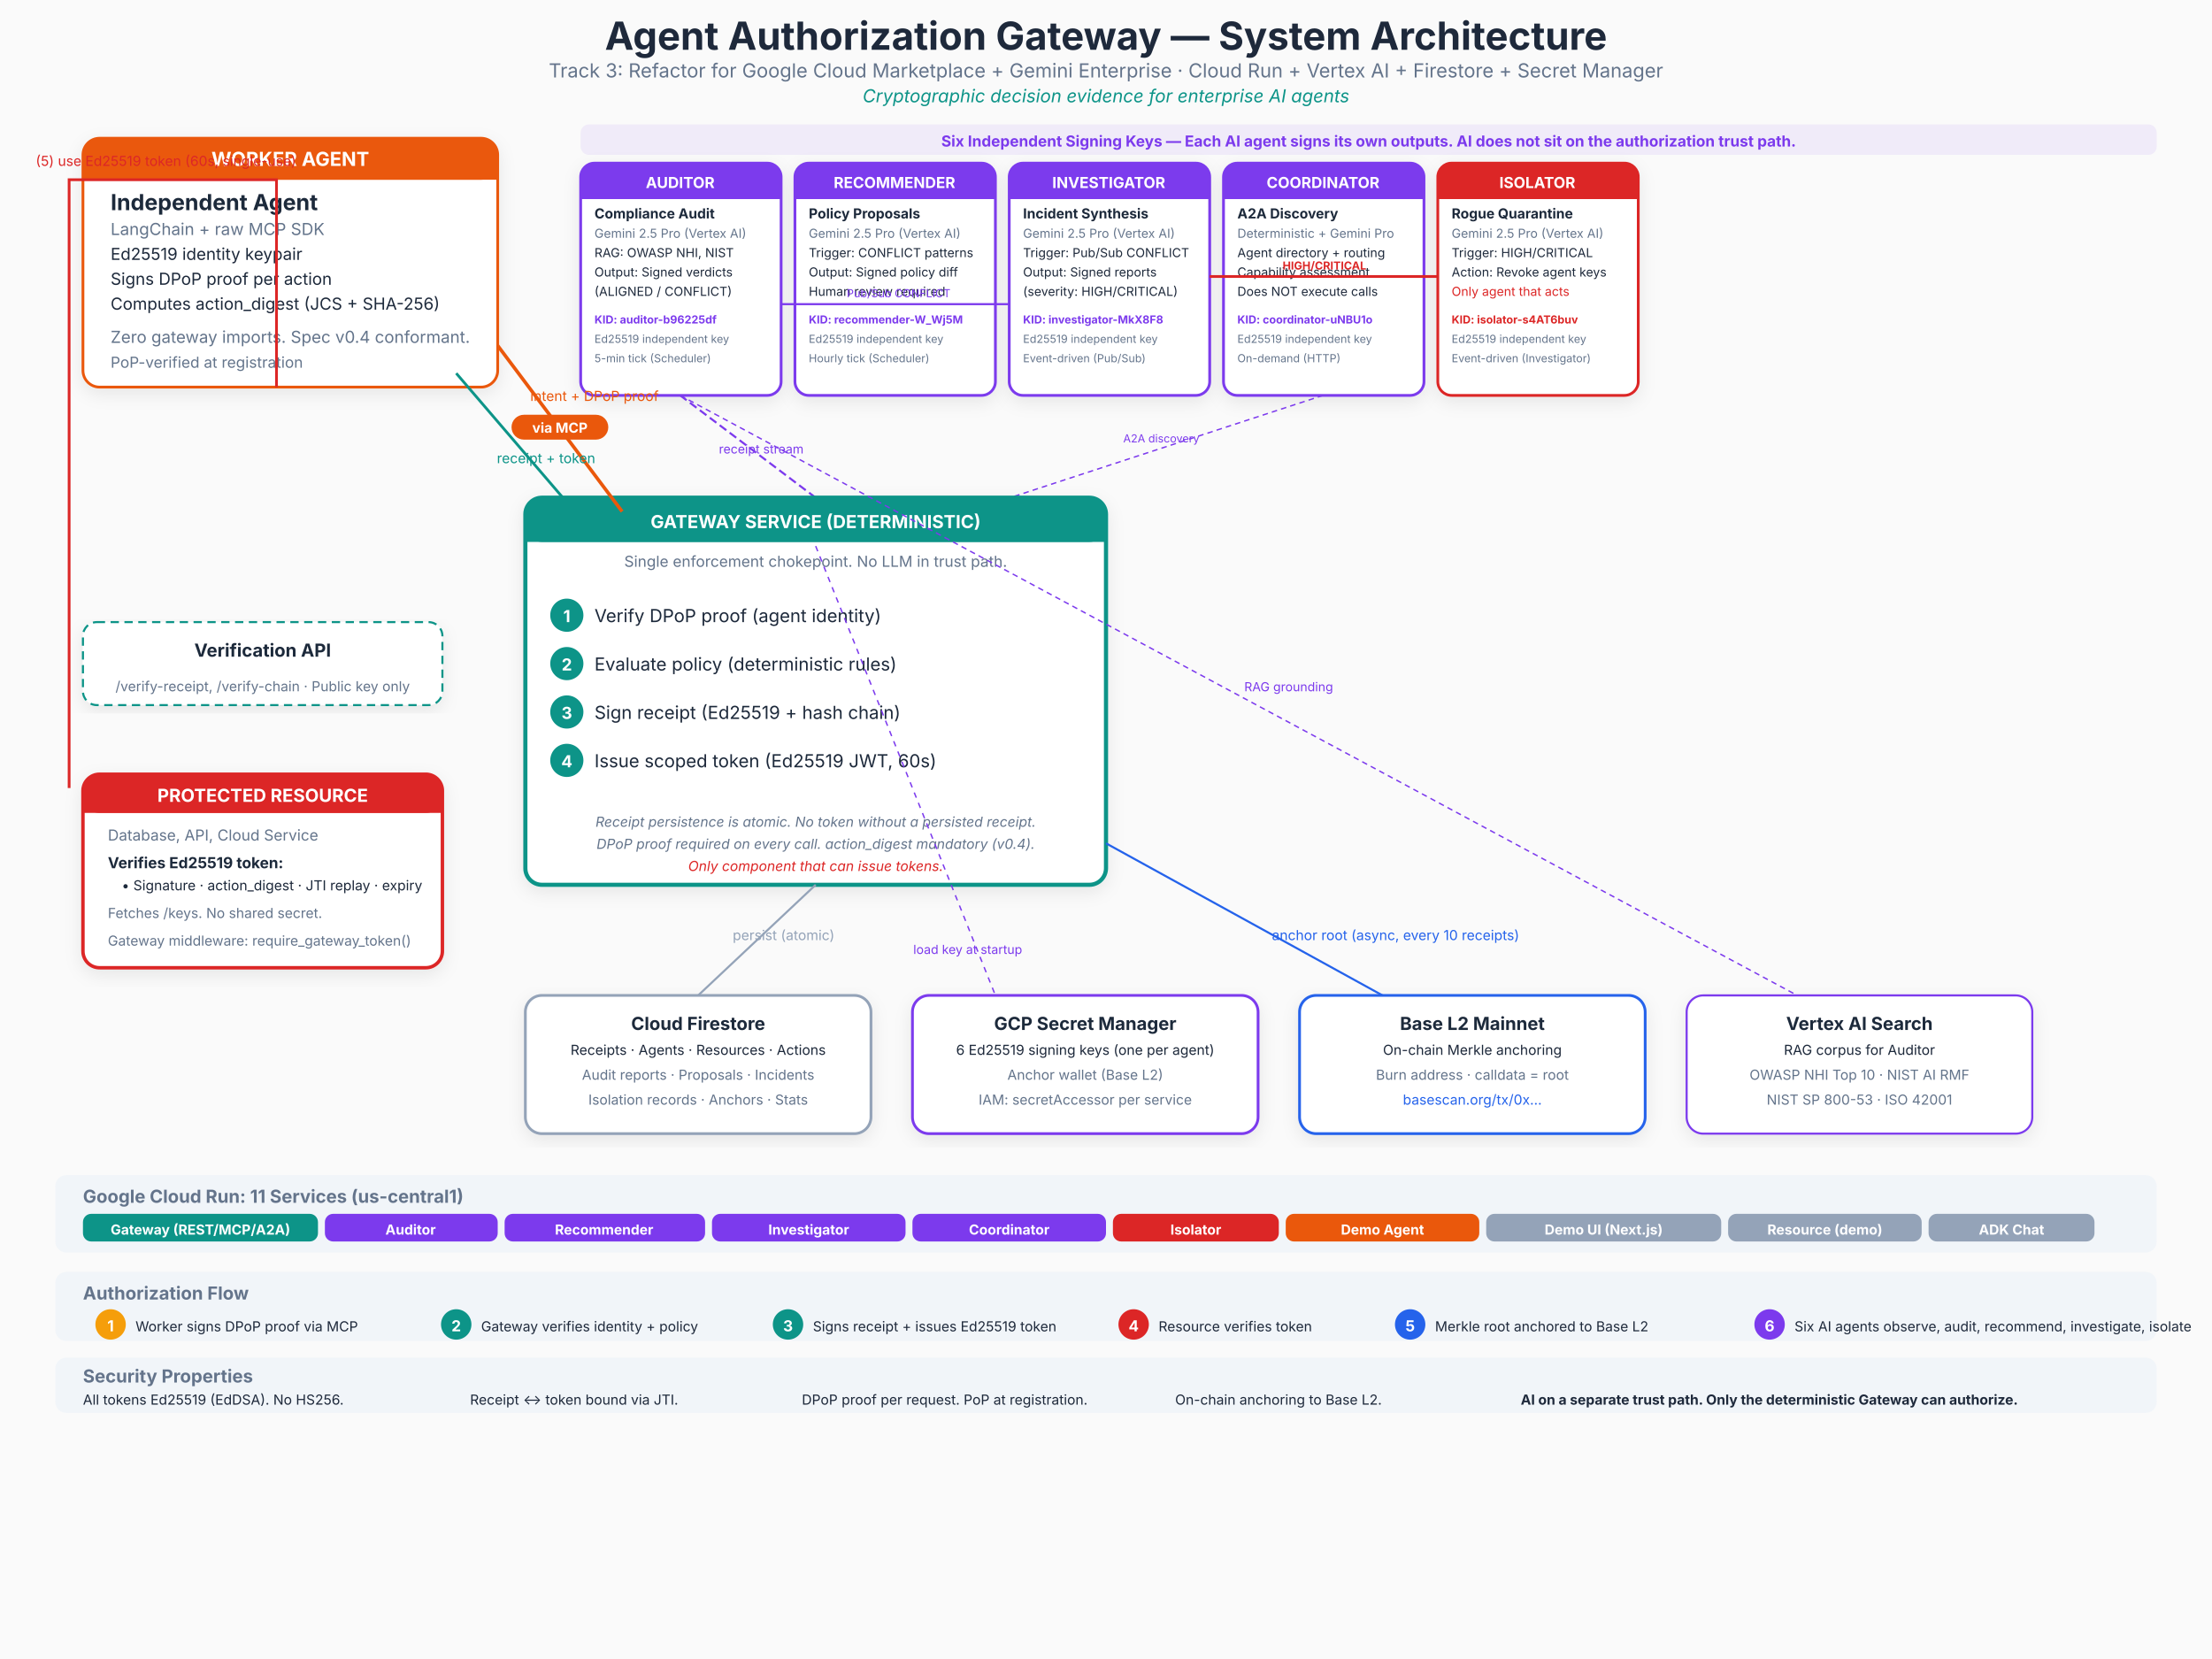
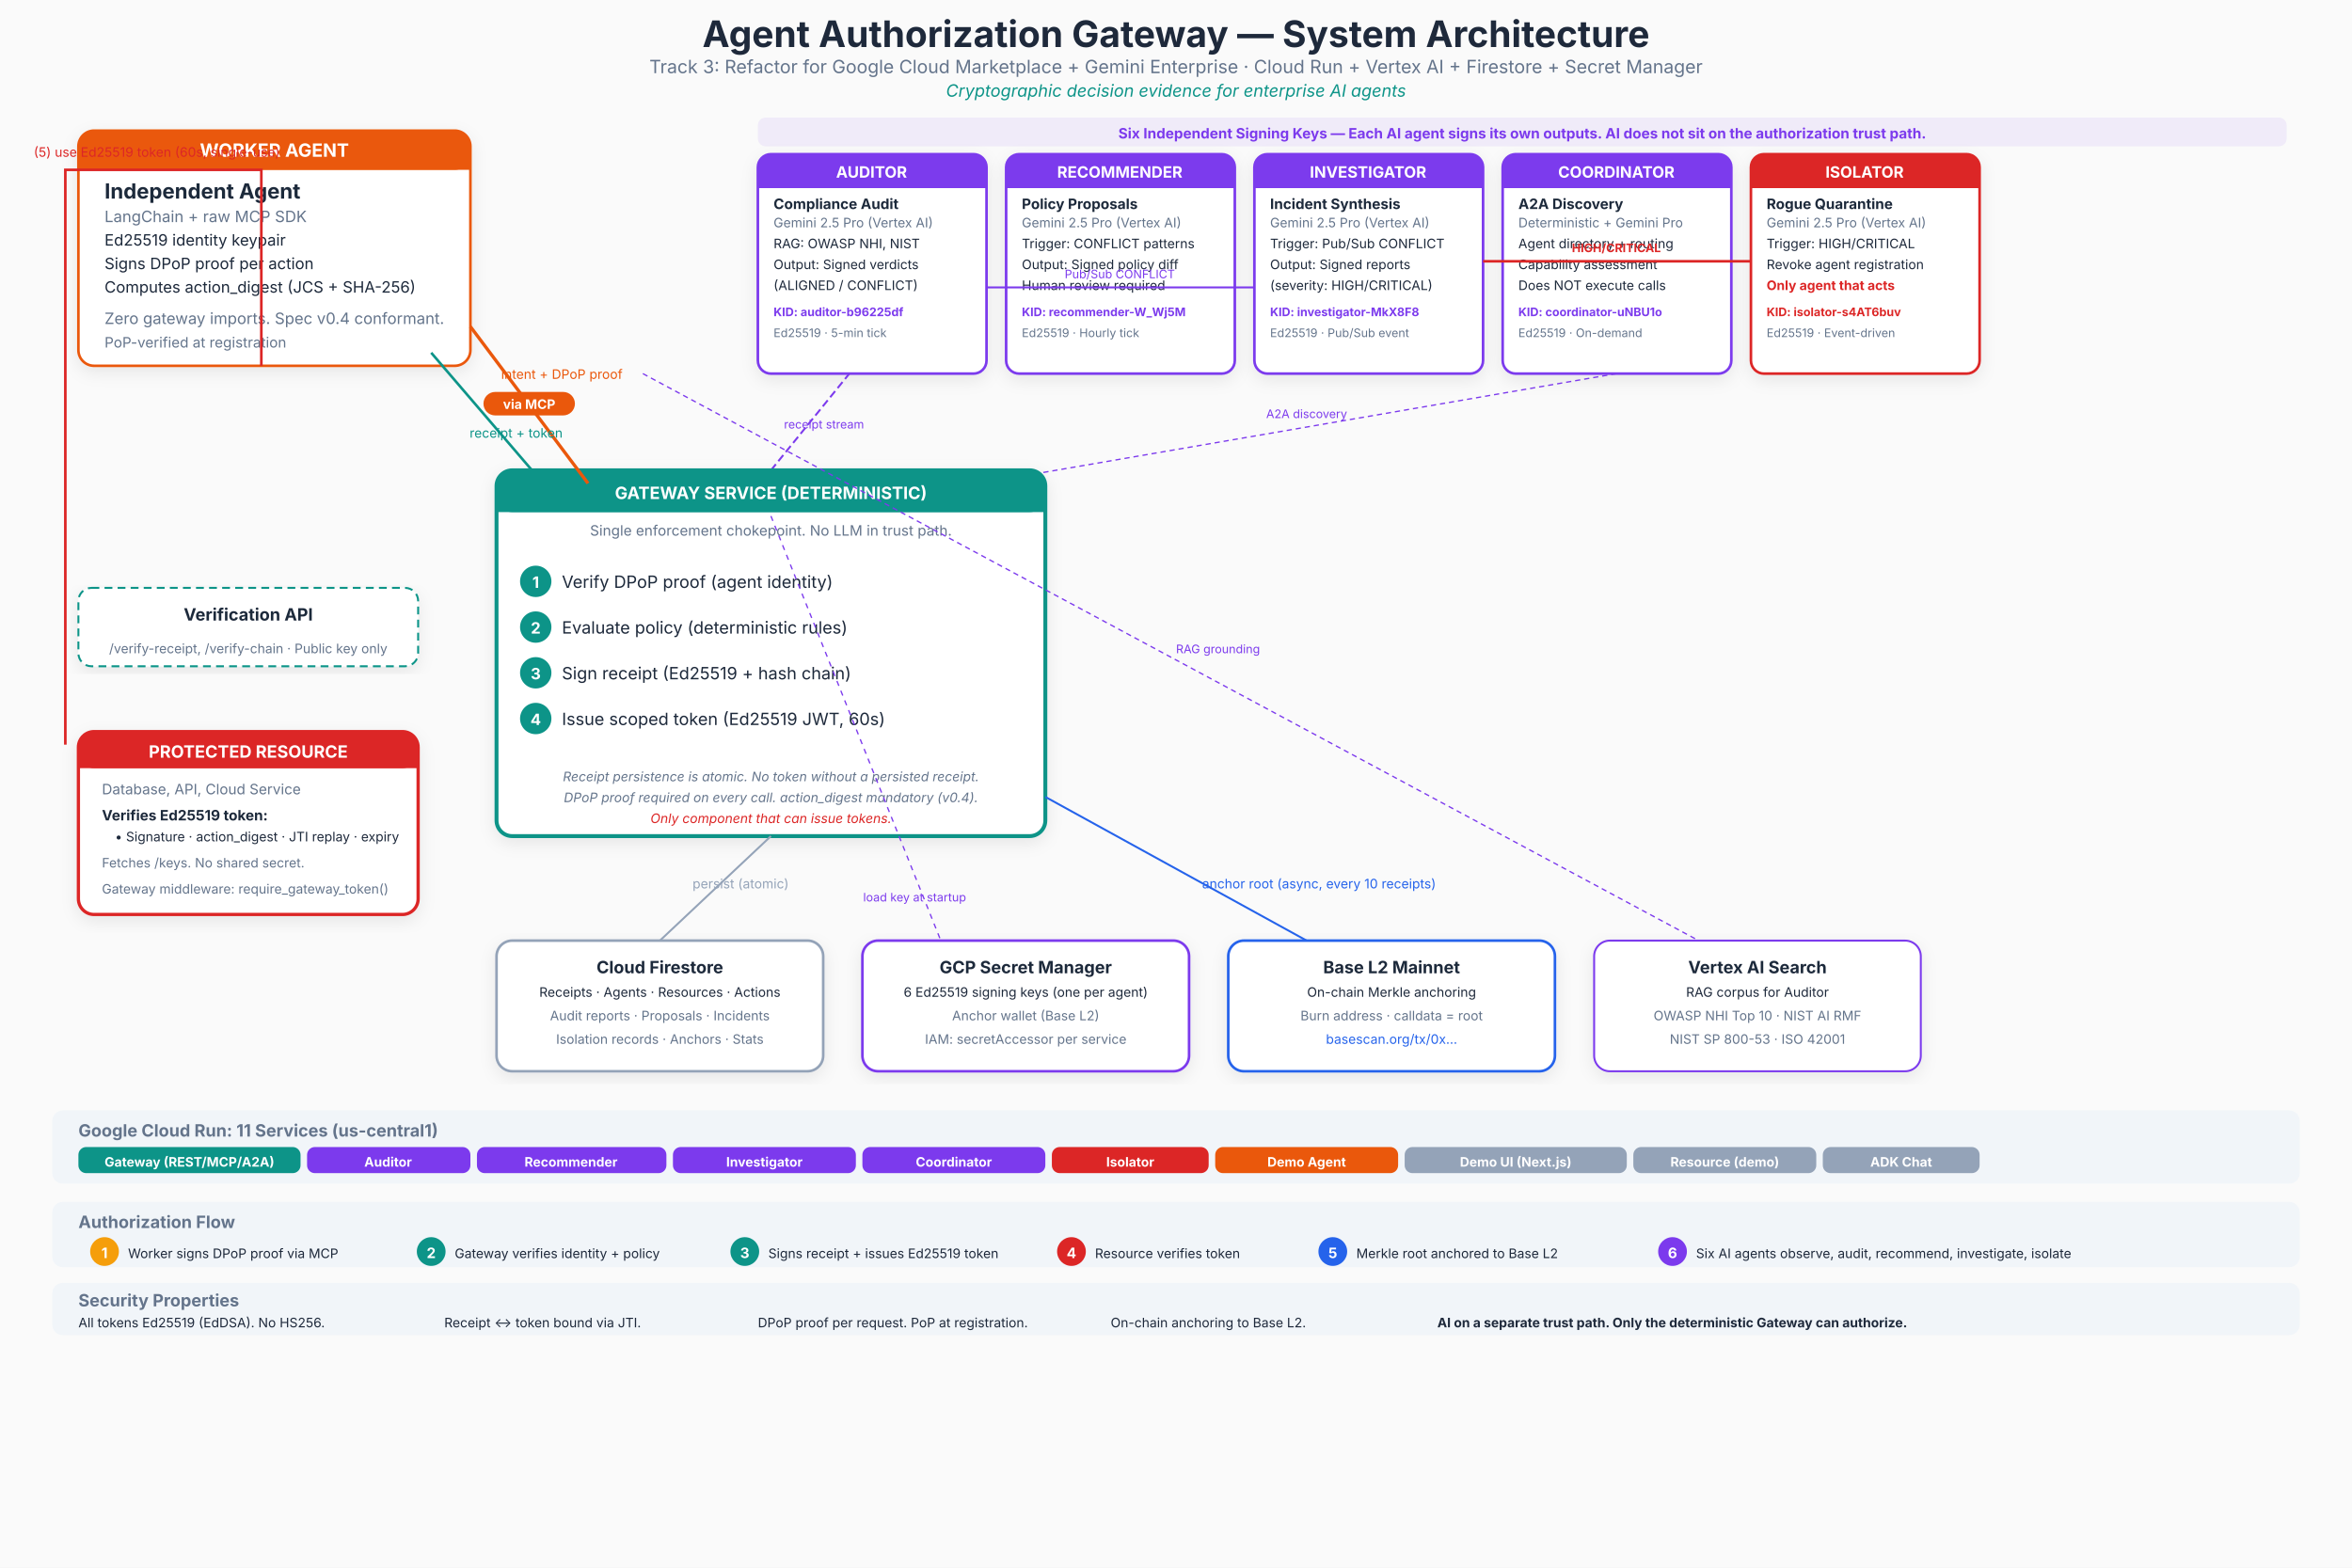
- <svg xmlns="http://www.w3.org/2000/svg" viewBox="0 0 1600 1200" font-family="Inter, system-ui, sans-serif">
+ <svg xmlns="http://www.w3.org/2000/svg" viewBox="0 0 1800 1200" font-family="Inter, system-ui, sans-serif">
  <defs>
    <filter id="shadow">
      <feDropShadow dx="0" dy="4" stdDeviation="6" flood-opacity="0.08" />
    </filter>
  </defs>
-   <rect width="1600" height="1200" fill="#fafafa" />
-   <text x="800" y="36" text-anchor="middle" font-size="28" font-weight="bold" fill="#1e293b">Agent Authorization Gateway — System Architecture</text>
-   <text x="800" y="56" text-anchor="middle" font-size="14" fill="#64748b">Track 3: Refactor for Google Cloud Marketplace + Gemini Enterprise · Cloud Run + Vertex AI + Firestore + Secret Manager</text>
-   <text x="800" y="74" text-anchor="middle" font-size="13" font-style="italic" fill="#0d9488">Cryptographic decision evidence for enterprise AI agents</text>
+   <rect width="1800" height="1200" fill="#fafafa" />
+   <text x="900" y="36" text-anchor="middle" font-size="28" font-weight="bold" fill="#1e293b">Agent Authorization Gateway — System Architecture</text>
+   <text x="900" y="56" text-anchor="middle" font-size="14" fill="#64748b">Track 3: Refactor for Google Cloud Marketplace + Gemini Enterprise · Cloud Run + Vertex AI + Firestore + Secret Manager</text>
+   <text x="900" y="74" text-anchor="middle" font-size="13" font-style="italic" fill="#0d9488">Cryptographic decision evidence for enterprise AI agents</text>
  <g filter="url(#shadow)">
    <rect x="60" y="100" width="300" height="180" rx="12" fill="white" stroke="#ea580c" stroke-width="2" />
    <rect x="60" y="100" width="300" height="30" rx="12" fill="#ea580c" />
    <rect x="60" y="118" width="300" height="12" fill="#ea580c" />
    <text x="210" y="120" text-anchor="middle" font-size="14" font-weight="bold" fill="white">WORKER AGENT</text>
    <text x="80" y="152" font-size="16" font-weight="bold" fill="#1e293b">Independent Agent</text>
    <text x="80" y="170" font-size="12" fill="#64748b">LangChain + raw MCP SDK</text>
    <text x="80" y="188" font-size="12" fill="#1e293b">Ed25519 identity keypair</text>
    <text x="80" y="206" font-size="12" fill="#1e293b">Signs DPoP proof per action</text>
    <text x="80" y="224" font-size="12" fill="#1e293b">Computes action_digest (JCS + SHA-256)</text>
    <text x="80" y="248" font-size="12" fill="#64748b">Zero gateway imports. Spec v0.4 conformant.</text>
    <text x="80" y="266" font-size="11" fill="#64748b">PoP-verified at registration</text>
  </g>
-   <rect x="420" y="90" width="1140" height="22" rx="6" fill="#7c3aed" opacity="0.08" />
-   <text x="990" y="106" text-anchor="middle" font-size="11" font-weight="bold" fill="#7c3aed">Six Independent Signing Keys — Each AI agent signs its own outputs. AI does not sit on the authorization trust path.</text>
-   <g filter="url(#shadow)">
-     <rect x="420" y="118" width="145" height="168" rx="10" fill="white" stroke="#7c3aed" stroke-width="2" />
-     <rect x="420" y="118" width="145" height="26" rx="10" fill="#7c3aed" />
-     <rect x="420" y="134" width="145" height="10" fill="#7c3aed" />
-     <text x="492" y="136" text-anchor="middle" font-size="11" font-weight="bold" fill="white">AUDITOR</text>
-     <text x="430" y="158" font-size="10" font-weight="bold" fill="#1e293b">Compliance Audit</text>
-     <text x="430" y="172" font-size="9" fill="#64748b">Gemini 2.5 Pro (Vertex AI)</text>
-     <text x="430" y="186" font-size="9" fill="#1e293b">RAG: OWASP NHI, NIST</text>
-     <text x="430" y="200" font-size="9" fill="#1e293b">Output: Signed verdicts</text>
-     <text x="430" y="214" font-size="9" fill="#1e293b">(ALIGNED / CONFLICT)</text>
-     <text x="430" y="234" font-size="8" fill="#7c3aed" font-weight="bold">KID: auditor-b96225df</text>
-     <text x="430" y="248" font-size="8" fill="#64748b">Ed25519 independent key</text>
-     <text x="430" y="262" font-size="8" fill="#64748b">5-min tick (Scheduler)</text>
-   </g>
-   <g filter="url(#shadow)">
-     <rect x="575" y="118" width="145" height="168" rx="10" fill="white" stroke="#7c3aed" stroke-width="2" />
-     <rect x="575" y="118" width="145" height="26" rx="10" fill="#7c3aed" />
-     <rect x="575" y="134" width="145" height="10" fill="#7c3aed" />
-     <text x="647" y="136" text-anchor="middle" font-size="11" font-weight="bold" fill="white">RECOMMENDER</text>
-     <text x="585" y="158" font-size="10" font-weight="bold" fill="#1e293b">Policy Proposals</text>
-     <text x="585" y="172" font-size="9" fill="#64748b">Gemini 2.5 Pro (Vertex AI)</text>
-     <text x="585" y="186" font-size="9" fill="#1e293b">Trigger: CONFLICT patterns</text>
-     <text x="585" y="200" font-size="9" fill="#1e293b">Output: Signed policy diff</text>
-     <text x="585" y="214" font-size="9" fill="#1e293b">Human review required</text>
-     <text x="585" y="234" font-size="8" fill="#7c3aed" font-weight="bold">KID: recommender-W_Wj5M</text>
-     <text x="585" y="248" font-size="8" fill="#64748b">Ed25519 independent key</text>
-     <text x="585" y="262" font-size="8" fill="#64748b">Hourly tick (Scheduler)</text>
-   </g>
-   <g filter="url(#shadow)">
-     <rect x="730" y="118" width="145" height="168" rx="10" fill="white" stroke="#7c3aed" stroke-width="2" />
-     <rect x="730" y="118" width="145" height="26" rx="10" fill="#7c3aed" />
-     <rect x="730" y="134" width="145" height="10" fill="#7c3aed" />
-     <text x="802" y="136" text-anchor="middle" font-size="11" font-weight="bold" fill="white">INVESTIGATOR</text>
-     <text x="740" y="158" font-size="10" font-weight="bold" fill="#1e293b">Incident Synthesis</text>
-     <text x="740" y="172" font-size="9" fill="#64748b">Gemini 2.5 Pro (Vertex AI)</text>
-     <text x="740" y="186" font-size="9" fill="#1e293b">Trigger: Pub/Sub CONFLICT</text>
-     <text x="740" y="200" font-size="9" fill="#1e293b">Output: Signed reports</text>
-     <text x="740" y="214" font-size="9" fill="#1e293b">(severity: HIGH/CRITICAL)</text>
-     <text x="740" y="234" font-size="8" fill="#7c3aed" font-weight="bold">KID: investigator-MkX8F8</text>
-     <text x="740" y="248" font-size="8" fill="#64748b">Ed25519 independent key</text>
-     <text x="740" y="262" font-size="8" fill="#64748b">Event-driven (Pub/Sub)</text>
-   </g>
-   <g filter="url(#shadow)">
-     <rect x="885" y="118" width="145" height="168" rx="10" fill="white" stroke="#7c3aed" stroke-width="2" />
-     <rect x="885" y="118" width="145" height="26" rx="10" fill="#7c3aed" />
-     <rect x="885" y="134" width="145" height="10" fill="#7c3aed" />
-     <text x="957" y="136" text-anchor="middle" font-size="11" font-weight="bold" fill="white">COORDINATOR</text>
-     <text x="895" y="158" font-size="10" font-weight="bold" fill="#1e293b">A2A Discovery</text>
-     <text x="895" y="172" font-size="9" fill="#64748b">Deterministic + Gemini Pro</text>
-     <text x="895" y="186" font-size="9" fill="#1e293b">Agent directory + routing</text>
-     <text x="895" y="200" font-size="9" fill="#1e293b">Capability assessment</text>
-     <text x="895" y="214" font-size="9" fill="#1e293b">Does NOT execute calls</text>
-     <text x="895" y="234" font-size="8" fill="#7c3aed" font-weight="bold">KID: coordinator-uNBU1o</text>
-     <text x="895" y="248" font-size="8" fill="#64748b">Ed25519 independent key</text>
-     <text x="895" y="262" font-size="8" fill="#64748b">On-demand (HTTP)</text>
-   </g>
-   <g filter="url(#shadow)">
-     <rect x="1040" y="118" width="145" height="168" rx="10" fill="white" stroke="#dc2626" stroke-width="2" />
-     <rect x="1040" y="118" width="145" height="26" rx="10" fill="#dc2626" />
-     <rect x="1040" y="134" width="145" height="10" fill="#dc2626" />
-     <text x="1112" y="136" text-anchor="middle" font-size="11" font-weight="bold" fill="white">ISOLATOR</text>
-     <text x="1050" y="158" font-size="10" font-weight="bold" fill="#1e293b">Rogue Quarantine</text>
-     <text x="1050" y="172" font-size="9" fill="#64748b">Gemini 2.5 Pro (Vertex AI)</text>
-     <text x="1050" y="186" font-size="9" fill="#1e293b">Trigger: HIGH/CRITICAL</text>
-     <text x="1050" y="200" font-size="9" fill="#1e293b">Action: Revoke agent keys</text>
-     <text x="1050" y="214" font-size="9" fill="#dc2626">Only agent that acts</text>
-     <text x="1050" y="234" font-size="8" fill="#dc2626" font-weight="bold">KID: isolator-s4AT6buv</text>
-     <text x="1050" y="248" font-size="8" fill="#64748b">Ed25519 independent key</text>
-     <text x="1050" y="262" font-size="8" fill="#64748b">Event-driven (Investigator)</text>
-   </g>
-   <path d="M565,220 L650,220 L700,220 L730,220" fill="none" stroke="#7c3aed" stroke-width="1.5" />
-   <text x="650" y="215" text-anchor="middle" font-size="8" fill="#7c3aed">Pub/Sub CONFLICT</text>
-   <path d="M875,200 L1040,200" fill="none" stroke="#dc2626" stroke-width="2" />
-   <text x="958" y="195" text-anchor="middle" font-size="8" fill="#dc2626" font-weight="bold">HIGH/CRITICAL</text>
-   <line x1="590" y1="360" x2="492" y2="286" stroke="#7c3aed" stroke-width="1.5" stroke-dasharray="6,3" />
-   <text x="520" y="328" font-size="9" fill="#7c3aed">receipt stream</text>
-   <line x1="957" y1="286" x2="700" y2="370" stroke="#7c3aed" stroke-width="1" stroke-dasharray="4,3" />
-   <text x="840" y="320" text-anchor="middle" font-size="8" fill="#7c3aed">A2A discovery</text>
+   <rect x="580" y="90" width="1170" height="22" rx="6" fill="#7c3aed" opacity="0.08" />
+   <text x="1165" y="106" text-anchor="middle" font-size="11" font-weight="bold" fill="#7c3aed">Six Independent Signing Keys — Each AI agent signs its own outputs. AI does not sit on the authorization trust path.</text>
+   <g filter="url(#shadow)">
+     <rect x="580" y="118" width="175" height="168" rx="10" fill="white" stroke="#7c3aed" stroke-width="2" />
+     <rect x="580" y="118" width="175" height="26" rx="10" fill="#7c3aed" />
+     <rect x="580" y="134" width="175" height="10" fill="#7c3aed" />
+     <text x="667" y="136" text-anchor="middle" font-size="12" font-weight="bold" fill="white">AUDITOR</text>
+     <text x="592" y="160" font-size="11" font-weight="bold" fill="#1e293b">Compliance Audit</text>
+     <text x="592" y="174" font-size="10" fill="#64748b">Gemini 2.5 Pro (Vertex AI)</text>
+     <text x="592" y="190" font-size="10" fill="#1e293b">RAG: OWASP NHI, NIST</text>
+     <text x="592" y="206" font-size="10" fill="#1e293b">Output: Signed verdicts</text>
+     <text x="592" y="222" font-size="10" fill="#1e293b">(ALIGNED / CONFLICT)</text>
+     <text x="592" y="242" font-size="9" fill="#7c3aed" font-weight="bold">KID: auditor-b96225df</text>
+     <text x="592" y="258" font-size="9" fill="#64748b">Ed25519 · 5-min tick</text>
+   </g>
+   <g filter="url(#shadow)">
+     <rect x="770" y="118" width="175" height="168" rx="10" fill="white" stroke="#7c3aed" stroke-width="2" />
+     <rect x="770" y="118" width="175" height="26" rx="10" fill="#7c3aed" />
+     <rect x="770" y="134" width="175" height="10" fill="#7c3aed" />
+     <text x="857" y="136" text-anchor="middle" font-size="12" font-weight="bold" fill="white">RECOMMENDER</text>
+     <text x="782" y="160" font-size="11" font-weight="bold" fill="#1e293b">Policy Proposals</text>
+     <text x="782" y="174" font-size="10" fill="#64748b">Gemini 2.5 Pro (Vertex AI)</text>
+     <text x="782" y="190" font-size="10" fill="#1e293b">Trigger: CONFLICT patterns</text>
+     <text x="782" y="206" font-size="10" fill="#1e293b">Output: Signed policy diff</text>
+     <text x="782" y="222" font-size="10" fill="#1e293b">Human review required</text>
+     <text x="782" y="242" font-size="9" fill="#7c3aed" font-weight="bold">KID: recommender-W_Wj5M</text>
+     <text x="782" y="258" font-size="9" fill="#64748b">Ed25519 · Hourly tick</text>
+   </g>
+   <g filter="url(#shadow)">
+     <rect x="960" y="118" width="175" height="168" rx="10" fill="white" stroke="#7c3aed" stroke-width="2" />
+     <rect x="960" y="118" width="175" height="26" rx="10" fill="#7c3aed" />
+     <rect x="960" y="134" width="175" height="10" fill="#7c3aed" />
+     <text x="1047" y="136" text-anchor="middle" font-size="12" font-weight="bold" fill="white">INVESTIGATOR</text>
+     <text x="972" y="160" font-size="11" font-weight="bold" fill="#1e293b">Incident Synthesis</text>
+     <text x="972" y="174" font-size="10" fill="#64748b">Gemini 2.5 Pro (Vertex AI)</text>
+     <text x="972" y="190" font-size="10" fill="#1e293b">Trigger: Pub/Sub CONFLICT</text>
+     <text x="972" y="206" font-size="10" fill="#1e293b">Output: Signed reports</text>
+     <text x="972" y="222" font-size="10" fill="#1e293b">(severity: HIGH/CRITICAL)</text>
+     <text x="972" y="242" font-size="9" fill="#7c3aed" font-weight="bold">KID: investigator-MkX8F8</text>
+     <text x="972" y="258" font-size="9" fill="#64748b">Ed25519 · Pub/Sub event</text>
+   </g>
+   <g filter="url(#shadow)">
+     <rect x="1150" y="118" width="175" height="168" rx="10" fill="white" stroke="#7c3aed" stroke-width="2" />
+     <rect x="1150" y="118" width="175" height="26" rx="10" fill="#7c3aed" />
+     <rect x="1150" y="134" width="175" height="10" fill="#7c3aed" />
+     <text x="1237" y="136" text-anchor="middle" font-size="12" font-weight="bold" fill="white">COORDINATOR</text>
+     <text x="1162" y="160" font-size="11" font-weight="bold" fill="#1e293b">A2A Discovery</text>
+     <text x="1162" y="174" font-size="10" fill="#64748b">Deterministic + Gemini Pro</text>
+     <text x="1162" y="190" font-size="10" fill="#1e293b">Agent directory + routing</text>
+     <text x="1162" y="206" font-size="10" fill="#1e293b">Capability assessment</text>
+     <text x="1162" y="222" font-size="10" fill="#1e293b">Does NOT execute calls</text>
+     <text x="1162" y="242" font-size="9" fill="#7c3aed" font-weight="bold">KID: coordinator-uNBU1o</text>
+     <text x="1162" y="258" font-size="9" fill="#64748b">Ed25519 · On-demand</text>
+   </g>
+   <g filter="url(#shadow)">
+     <rect x="1340" y="118" width="175" height="168" rx="10" fill="white" stroke="#dc2626" stroke-width="2" />
+     <rect x="1340" y="118" width="175" height="26" rx="10" fill="#dc2626" />
+     <rect x="1340" y="134" width="175" height="10" fill="#dc2626" />
+     <text x="1427" y="136" text-anchor="middle" font-size="12" font-weight="bold" fill="white">ISOLATOR</text>
+     <text x="1352" y="160" font-size="11" font-weight="bold" fill="#1e293b">Rogue Quarantine</text>
+     <text x="1352" y="174" font-size="10" fill="#64748b">Gemini 2.5 Pro (Vertex AI)</text>
+     <text x="1352" y="190" font-size="10" fill="#1e293b">Trigger: HIGH/CRITICAL</text>
+     <text x="1352" y="206" font-size="10" fill="#1e293b">Revoke agent registration</text>
+     <text x="1352" y="222" font-size="10" fill="#dc2626" font-weight="bold">Only agent that acts</text>
+     <text x="1352" y="242" font-size="9" fill="#dc2626" font-weight="bold">KID: isolator-s4AT6buv</text>
+     <text x="1352" y="258" font-size="9" fill="#64748b">Ed25519 · Event-driven</text>
+   </g>
+   <path d="M755,220 L960,220" fill="none" stroke="#7c3aed" stroke-width="1.5" />
+   <text x="857" y="213" text-anchor="middle" font-size="9" fill="#7c3aed">Pub/Sub CONFLICT</text>
+   <path d="M1135,200 L1340,200" fill="none" stroke="#dc2626" stroke-width="2" />
+   <text x="1237" y="193" text-anchor="middle" font-size="9" fill="#dc2626" font-weight="bold">HIGH/CRITICAL</text>
+   <line x1="590" y1="360" x2="650" y2="286" stroke="#7c3aed" stroke-width="1.5" stroke-dasharray="6,3" />
+   <text x="600" y="328" font-size="9" fill="#7c3aed">receipt stream</text>
+   <line x1="1237" y1="286" x2="750" y2="370" stroke="#7c3aed" stroke-width="1" stroke-dasharray="4,3" />
+   <text x="1000" y="320" text-anchor="middle" font-size="9" fill="#7c3aed">A2A discovery</text>
  <g filter="url(#shadow)">
    <rect x="380" y="360" width="420" height="280" rx="12" fill="white" stroke="#0d9488" stroke-width="3" />
    <rect x="380" y="360" width="420" height="32" rx="12" fill="#0d9488" />
    <rect x="380" y="380" width="420" height="12" fill="#0d9488" />
    <text x="590" y="382" text-anchor="middle" font-size="13" font-weight="bold" fill="white">GATEWAY SERVICE (DETERMINISTIC)</text>
    <text x="590" y="410" text-anchor="middle" font-size="11" fill="#64748b">Single enforcement chokepoint. No LLM in trust path.</text>
    <circle cx="410" cy="445" r="12" fill="#0d9488" />
    <text x="410" y="450" text-anchor="middle" font-size="12" font-weight="bold" fill="white">1</text>
    <text x="430" y="450" font-size="13" fill="#1e293b">Verify DPoP proof (agent identity)</text>
    <circle cx="410" cy="480" r="12" fill="#0d9488" />
    <text x="410" y="485" text-anchor="middle" font-size="12" font-weight="bold" fill="white">2</text>
    <text x="430" y="485" font-size="13" fill="#1e293b">Evaluate policy (deterministic rules)</text>
    <circle cx="410" cy="515" r="12" fill="#0d9488" />
    <text x="410" y="520" text-anchor="middle" font-size="12" font-weight="bold" fill="white">3</text>
    <text x="430" y="520" font-size="13" fill="#1e293b">Sign receipt (Ed25519 + hash chain)</text>
    <circle cx="410" cy="550" r="12" fill="#0d9488" />
    <text x="410" y="555" text-anchor="middle" font-size="12" font-weight="bold" fill="white">4</text>
    <text x="430" y="555" font-size="13" fill="#1e293b">Issue scoped token (Ed25519 JWT, 60s)</text>
    <text x="590" y="598" text-anchor="middle" font-size="10" font-style="italic" fill="#64748b">Receipt persistence is atomic. No token without a persisted receipt.</text>
    <text x="590" y="614" text-anchor="middle" font-size="10" font-style="italic" fill="#64748b">DPoP proof required on every call. action_digest mandatory (v0.4).</text>
    <text x="590" y="630" text-anchor="middle" font-size="10" font-style="italic" fill="#dc2626">Only component that can issue tokens.</text>
  </g>
  <line x1="360" y1="250" x2="450" y2="370" stroke="#ea580c" stroke-width="2.5" />
  <rect x="370" y="300" width="70" height="18" rx="9" fill="#ea580c" />
  <text x="405" y="313" text-anchor="middle" font-size="10" font-weight="bold" fill="white">via MCP</text>
  <text x="430" y="290" text-anchor="middle" font-size="10" fill="#ea580c">intent + DPoP proof</text>
  <line x1="420" y1="375" x2="330" y2="270" stroke="#0d9488" stroke-width="2" />
  <text x="395" y="335" text-anchor="middle" font-size="10" fill="#0d9488">receipt + token</text>
  <g filter="url(#shadow)">
    <rect x="60" y="450" width="260" height="60" rx="10" fill="white" stroke="#0d9488" stroke-width="1.5" stroke-dasharray="6,4" />
    <text x="190" y="475" text-anchor="middle" font-size="13" font-weight="bold" fill="#1e293b">Verification API</text>
    <text x="190" y="500" text-anchor="middle" font-size="10" fill="#64748b">/verify-receipt, /verify-chain · Public key only</text>
  </g>
  <g filter="url(#shadow)">
    <rect x="60" y="560" width="260" height="140" rx="12" fill="white" stroke="#dc2626" stroke-width="2.5" />
    <rect x="60" y="560" width="260" height="28" rx="12" fill="#dc2626" />
    <rect x="60" y="578" width="260" height="10" fill="#dc2626" />
    <text x="190" y="580" text-anchor="middle" font-size="13" font-weight="bold" fill="white">PROTECTED RESOURCE</text>
    <text x="78" y="608" font-size="11" fill="#64748b">Database, API, Cloud Service</text>
    <text x="78" y="628" font-size="11" font-weight="bold" fill="#1e293b">Verifies Ed25519 token:</text>
    <text x="88" y="644" font-size="10" fill="#1e293b">• Signature · action_digest · JTI replay · expiry</text>
    <text x="78" y="664" font-size="10" fill="#64748b">Fetches /keys. No shared secret.</text>
    <text x="78" y="684" font-size="10" fill="#64748b">Gateway middleware: require_gateway_token()</text>
  </g>
  <polyline points="200,280 200,130 50,130 50,570" fill="none" stroke="#dc2626" stroke-width="2" />
  <text x="120" y="120" text-anchor="middle" font-size="10" fill="#dc2626">(5) use Ed25519 token (60s, single-use)</text>
  <g filter="url(#shadow)">
    <rect x="380" y="720" width="250" height="100" rx="12" fill="white" stroke="#94a3b8" stroke-width="2" />
    <text x="505" y="745" text-anchor="middle" font-size="13" font-weight="bold" fill="#1e293b">Cloud Firestore</text>
    <text x="505" y="763" text-anchor="middle" font-size="10" fill="#1e293b">Receipts · Agents · Resources · Actions</text>
    <text x="505" y="781" text-anchor="middle" font-size="10" fill="#64748b">Audit reports · Proposals · Incidents</text>
    <text x="505" y="799" text-anchor="middle" font-size="10" fill="#64748b">Isolation records · Anchors · Stats</text>
  </g>
  <line x1="590" y1="640" x2="505" y2="720" stroke="#94a3b8" stroke-width="1.5" />
  <text x="530" y="680" font-size="10" fill="#94a3b8">persist (atomic)</text>
  <g filter="url(#shadow)">
    <rect x="660" y="720" width="250" height="100" rx="12" fill="white" stroke="#7c3aed" stroke-width="2" />
    <text x="785" y="745" text-anchor="middle" font-size="13" font-weight="bold" fill="#1e293b">GCP Secret Manager</text>
    <text x="785" y="763" text-anchor="middle" font-size="10" fill="#1e293b">6 Ed25519 signing keys (one per agent)</text>
    <text x="785" y="781" text-anchor="middle" font-size="10" fill="#64748b">Anchor wallet (Base L2)</text>
    <text x="785" y="799" text-anchor="middle" font-size="10" fill="#64748b">IAM: secretAccessor per service</text>
  </g>
  <line x1="590" y1="395" x2="720" y2="720" stroke="#7c3aed" stroke-width="1" stroke-dasharray="4,4" />
  <text x="700" y="690" text-anchor="middle" font-size="9" fill="#7c3aed">load key at startup</text>
  <g filter="url(#shadow)">
    <rect x="940" y="720" width="250" height="100" rx="12" fill="white" stroke="#2563eb" stroke-width="2" />
    <text x="1065" y="745" text-anchor="middle" font-size="13" font-weight="bold" fill="#1e293b">Base L2 Mainnet</text>
    <text x="1065" y="763" text-anchor="middle" font-size="10" fill="#1e293b">On-chain Merkle anchoring</text>
    <text x="1065" y="781" text-anchor="middle" font-size="10" fill="#64748b">Burn address · calldata = root</text>
    <text x="1065" y="799" text-anchor="middle" font-size="10" fill="#2563eb">basescan.org/tx/0x...</text>
  </g>
  <line x1="800" y1="610" x2="1000" y2="720" stroke="#2563eb" stroke-width="1.5" />
  <text x="920" y="680" font-size="10" fill="#2563eb">anchor root (async, every 10 receipts)</text>
  <g filter="url(#shadow)">
    <rect x="1220" y="720" width="250" height="100" rx="12" fill="white" stroke="#7c3aed" stroke-width="1.5" />
    <text x="1345" y="745" text-anchor="middle" font-size="13" font-weight="bold" fill="#1e293b">Vertex AI Search</text>
    <text x="1345" y="763" text-anchor="middle" font-size="10" fill="#1e293b">RAG corpus for Auditor</text>
    <text x="1345" y="781" text-anchor="middle" font-size="10" fill="#64748b">OWASP NHI Top 10 · NIST AI RMF</text>
    <text x="1345" y="799" text-anchor="middle" font-size="10" fill="#64748b">NIST SP 800-53 · ISO 42001</text>
  </g>
  <line x1="492" y1="286" x2="1300" y2="720" stroke="#7c3aed" stroke-width="1" stroke-dasharray="4,3" />
  <text x="900" y="500" font-size="9" fill="#7c3aed">RAG grounding</text>
-   <rect x="40" y="850" width="1520" height="56" rx="8" fill="#f1f5f9" />
+   <rect x="40" y="850" width="1720" height="56" rx="8" fill="#f1f5f9" />
  <text x="60" y="870" font-size="13" font-weight="bold" fill="#64748b">Google Cloud Run: 11 Services (us-central1)</text>
  <rect x="60" y="878" width="170" height="20" rx="6" fill="#0d9488" />
  <text x="145" y="893" text-anchor="middle" font-size="10" font-weight="bold" fill="white">Gateway (REST/MCP/A2A)</text>
  <rect x="235" y="878" width="125" height="20" rx="6" fill="#7c3aed" />
  <text x="297" y="893" text-anchor="middle" font-size="10" font-weight="bold" fill="white">Auditor</text>
  <rect x="365" y="878" width="145" height="20" rx="6" fill="#7c3aed" />
  <text x="437" y="893" text-anchor="middle" font-size="10" font-weight="bold" fill="white">Recommender</text>
  <rect x="515" y="878" width="140" height="20" rx="6" fill="#7c3aed" />
  <text x="585" y="893" text-anchor="middle" font-size="10" font-weight="bold" fill="white">Investigator</text>
  <rect x="660" y="878" width="140" height="20" rx="6" fill="#7c3aed" />
  <text x="730" y="893" text-anchor="middle" font-size="10" font-weight="bold" fill="white">Coordinator</text>
  <rect x="805" y="878" width="120" height="20" rx="6" fill="#dc2626" />
  <text x="865" y="893" text-anchor="middle" font-size="10" font-weight="bold" fill="white">Isolator</text>
  <rect x="930" y="878" width="140" height="20" rx="6" fill="#ea580c" />
  <text x="1000" y="893" text-anchor="middle" font-size="10" font-weight="bold" fill="white">Demo Agent</text>
  <rect x="1075" y="878" width="170" height="20" rx="6" fill="#94a3b8" />
  <text x="1160" y="893" text-anchor="middle" font-size="10" font-weight="bold" fill="white">Demo UI (Next.js)</text>
  <rect x="1250" y="878" width="140" height="20" rx="6" fill="#94a3b8" />
  <text x="1320" y="893" text-anchor="middle" font-size="10" font-weight="bold" fill="white">Resource (demo)</text>
  <rect x="1395" y="878" width="120" height="20" rx="6" fill="#94a3b8" />
  <text x="1455" y="893" text-anchor="middle" font-size="10" font-weight="bold" fill="white">ADK Chat</text>
-   <rect x="40" y="920" width="1520" height="50" rx="8" fill="#f1f5f9" />
+   <rect x="40" y="920" width="1720" height="50" rx="8" fill="#f1f5f9" />
  <text x="60" y="940" font-size="13" font-weight="bold" fill="#64748b">Authorization Flow</text>
  <circle cx="80" cy="958" r="11" fill="#f59e0b" />
  <text x="80" y="963" text-anchor="middle" font-size="11" font-weight="bold" fill="white">1</text>
  <text x="98" y="963" font-size="10" fill="#1e293b">Worker signs DPoP proof via MCP</text>
  <circle cx="330" cy="958" r="11" fill="#0d9488" />
  <text x="330" y="963" text-anchor="middle" font-size="11" font-weight="bold" fill="white">2</text>
  <text x="348" y="963" font-size="10" fill="#1e293b">Gateway verifies identity + policy</text>
  <circle cx="570" cy="958" r="11" fill="#0d9488" />
  <text x="570" y="963" text-anchor="middle" font-size="11" font-weight="bold" fill="white">3</text>
  <text x="588" y="963" font-size="10" fill="#1e293b">Signs receipt + issues Ed25519 token</text>
  <circle cx="820" cy="958" r="11" fill="#dc2626" />
  <text x="820" y="963" text-anchor="middle" font-size="11" font-weight="bold" fill="white">4</text>
  <text x="838" y="963" font-size="10" fill="#1e293b">Resource verifies token</text>
  <circle cx="1020" cy="958" r="11" fill="#2563eb" />
  <text x="1020" y="963" text-anchor="middle" font-size="11" font-weight="bold" fill="white">5</text>
  <text x="1038" y="963" font-size="10" fill="#1e293b">Merkle root anchored to Base L2</text>
  <circle cx="1280" cy="958" r="11" fill="#7c3aed" />
  <text x="1280" y="963" text-anchor="middle" font-size="11" font-weight="bold" fill="white">6</text>
  <text x="1298" y="963" font-size="10" fill="#1e293b">Six AI agents observe, audit, recommend, investigate, isolate</text>
-   <rect x="40" y="982" width="1520" height="40" rx="8" fill="#f1f5f9" />
+   <rect x="40" y="982" width="1720" height="40" rx="8" fill="#f1f5f9" />
  <text x="60" y="1000" font-size="13" font-weight="bold" fill="#64748b">Security Properties</text>
  <text x="60" y="1016" font-size="10" fill="#1e293b">All tokens Ed25519 (EdDSA). No HS256.</text>
  <text x="340" y="1016" font-size="10" fill="#1e293b">Receipt ↔ token bound via JTI.</text>
  <text x="580" y="1016" font-size="10" fill="#1e293b">DPoP proof per request. PoP at registration.</text>
  <text x="850" y="1016" font-size="10" fill="#1e293b">On-chain anchoring to Base L2.</text>
  <text x="1100" y="1016" font-size="10" fill="#1e293b" font-weight="bold">AI on a separate trust path. Only the deterministic Gateway can authorize.</text>
</svg>
